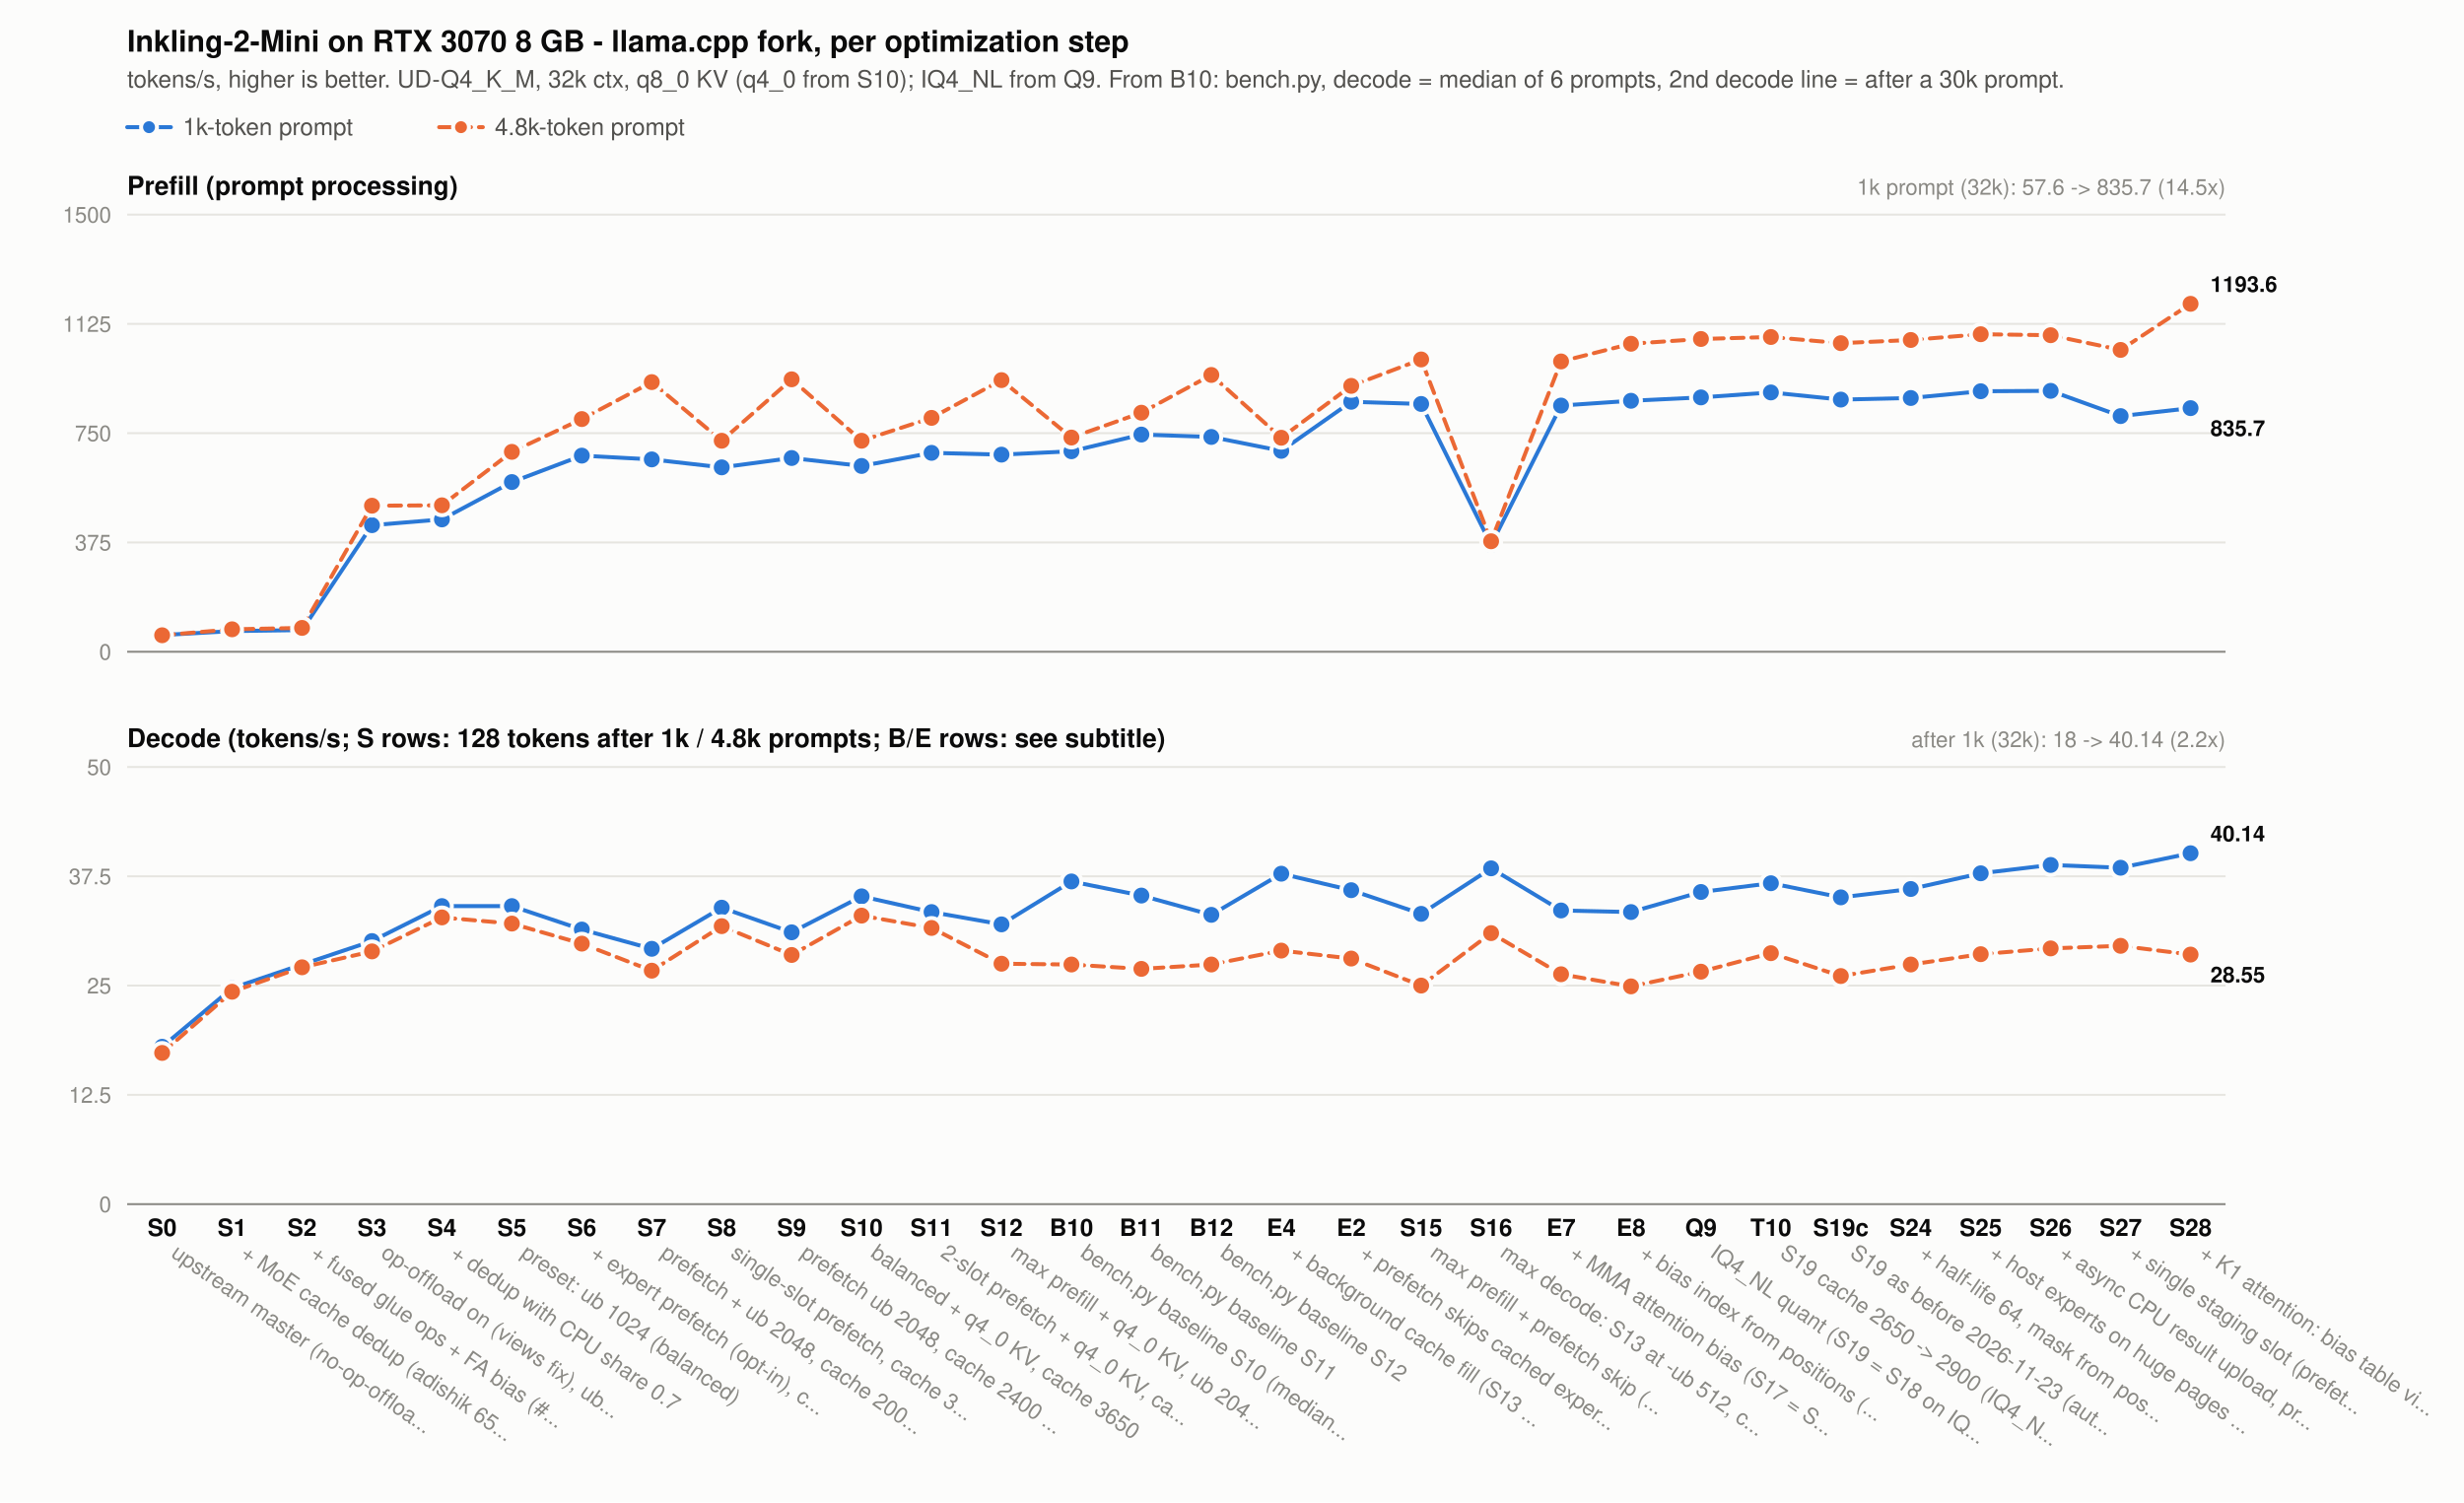
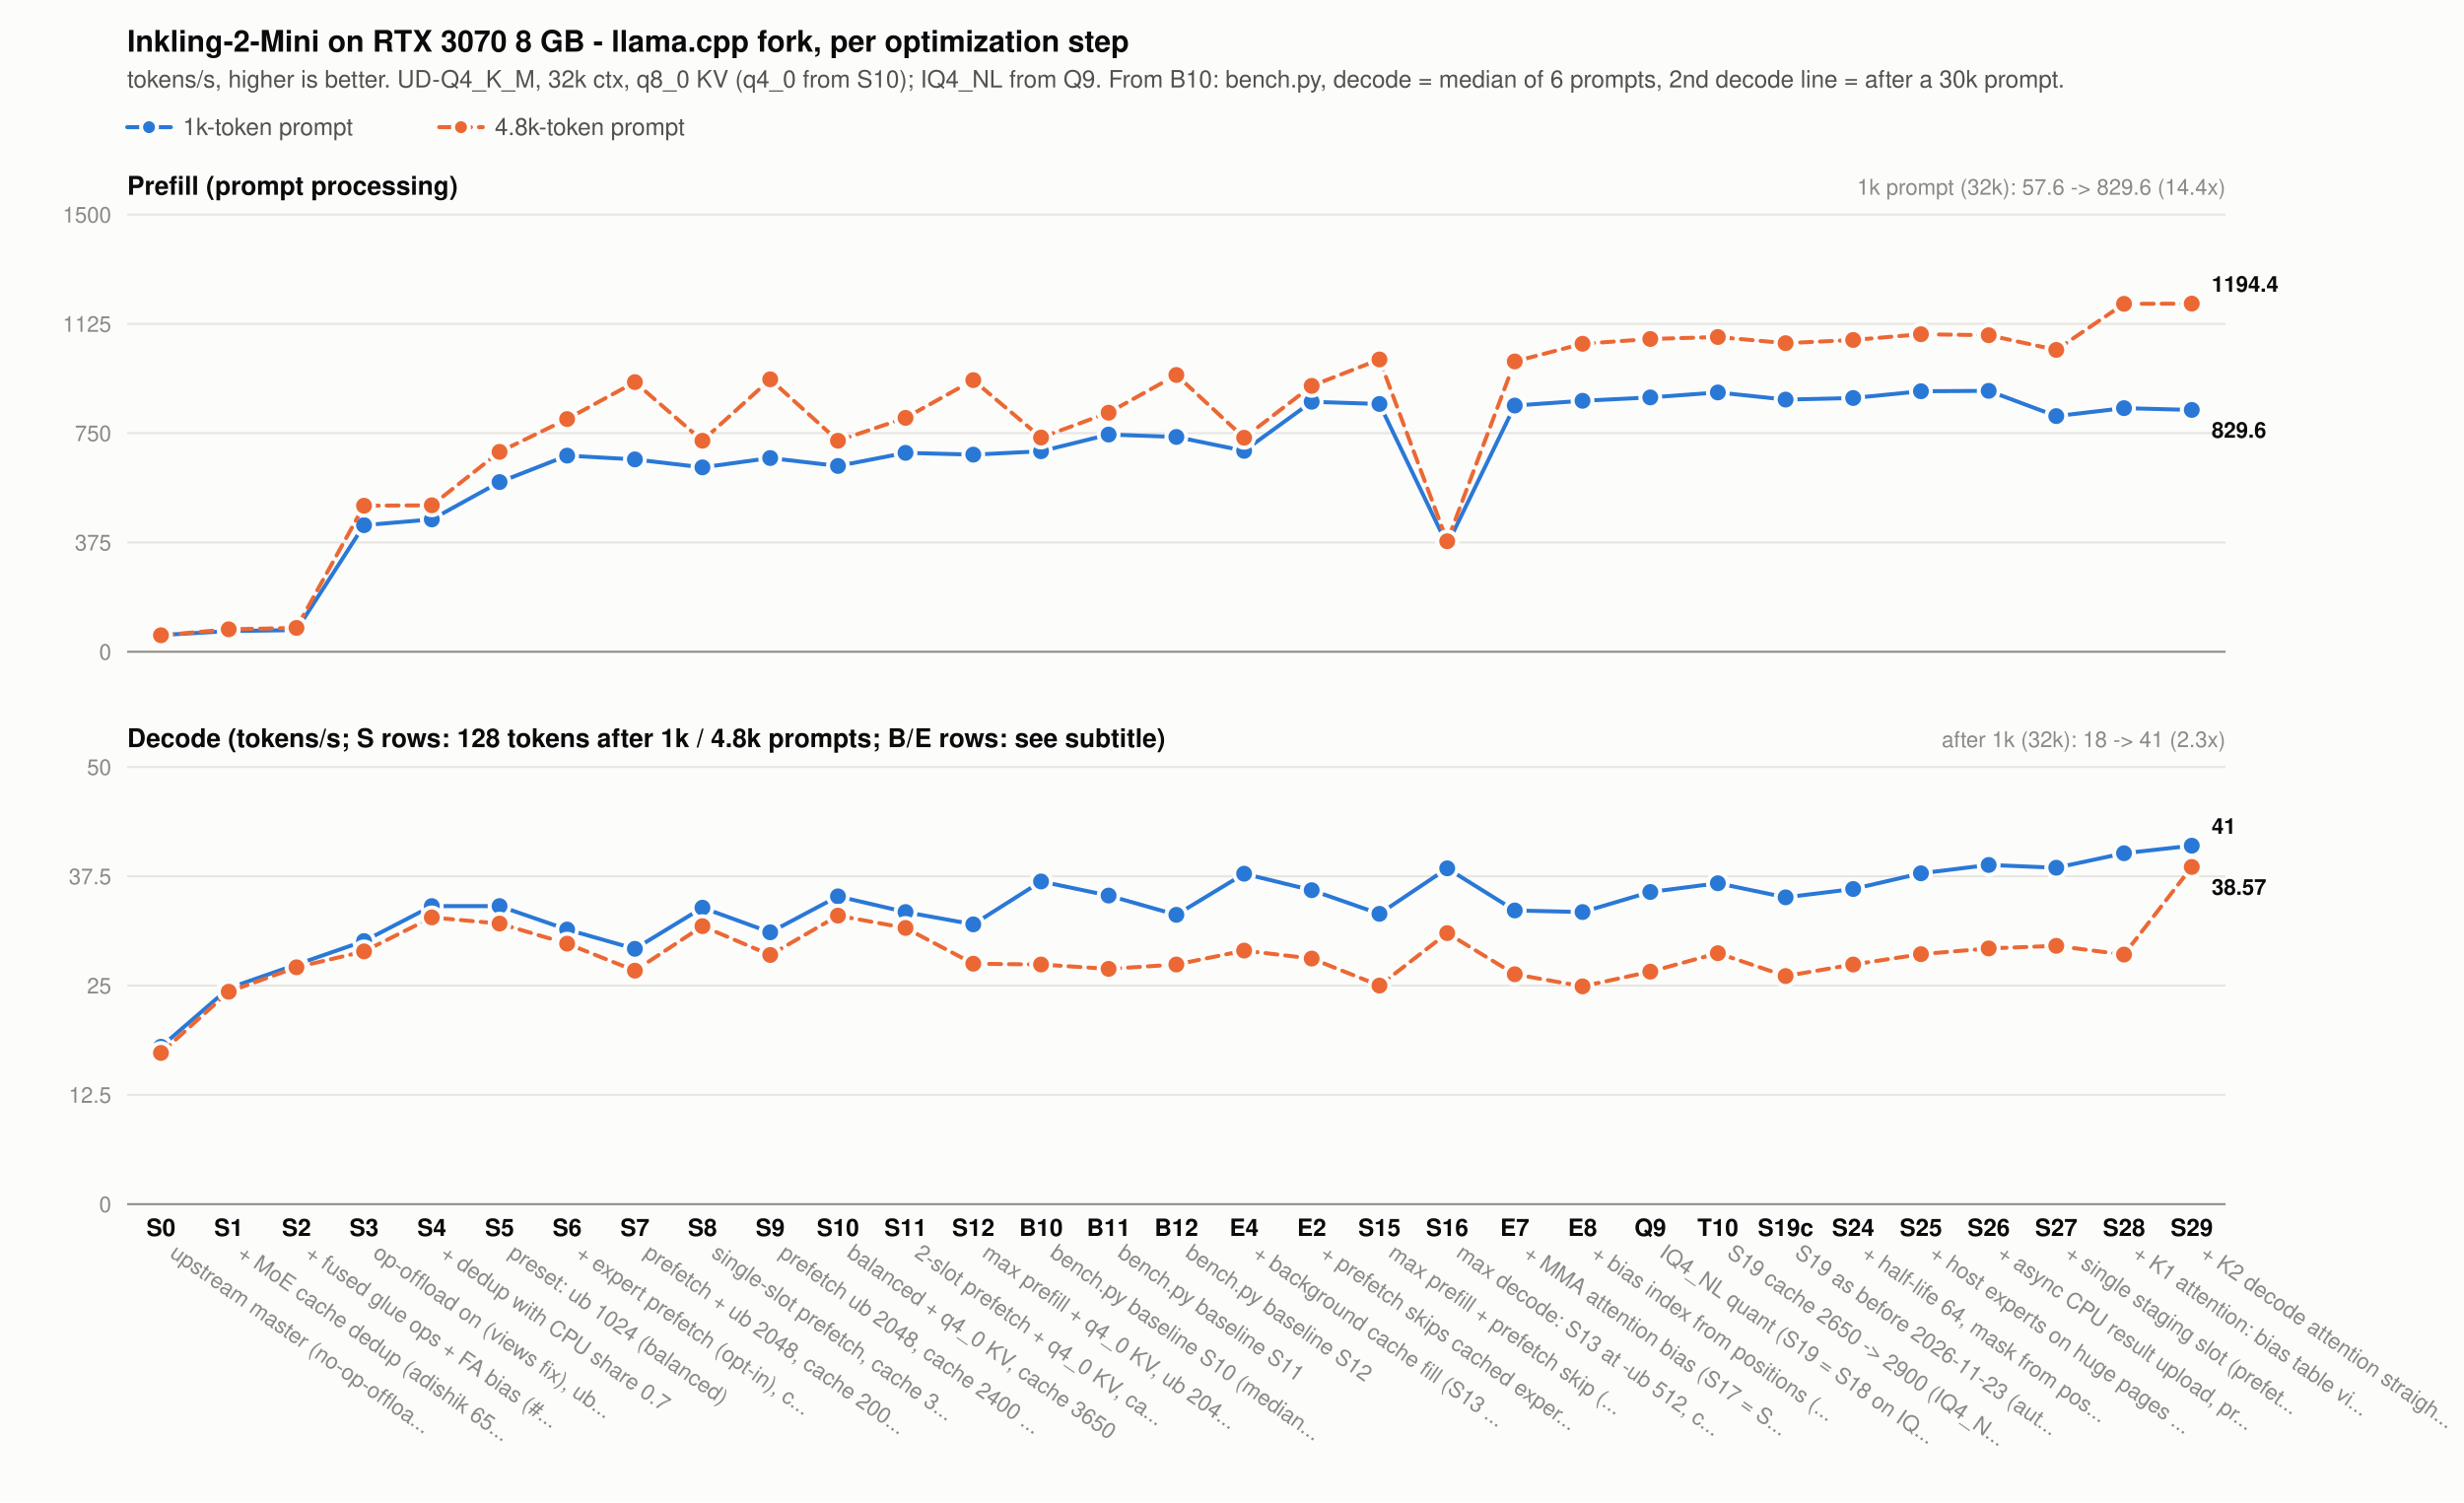
<svg xmlns="http://www.w3.org/2000/svg" viewBox="0 0 1240 756" width="1240" height="756" role="img" aria-label="Inkling-2-Mini prefill and decode speed per optimization step">
  <style>
.bg { fill: #fcfcfb; }
text { font-family: -apple-system, 'Segoe UI', Helvetica, Arial, sans-serif; fill: #52514e; font-size: 12px; }
.title { fill: #0b0b0b; font-size: 15px; font-weight: 600; }
.ptitle { fill: #0b0b0b; font-size: 13px; font-weight: 600; }
.tick { fill: #8a8984; font-size: 11px; }
.grid { stroke: #e6e5e0; stroke-width: 1; }
.base { stroke: #8a8984; stroke-width: 1; }
.l1 { stroke: #2a78d6; fill: none; stroke-width: 2; stroke-linejoin: round; stroke-linecap: round; }
.l2 { stroke: #eb6834; fill: none; stroke-width: 2; stroke-linejoin: round; stroke-linecap: round; stroke-dasharray: 6 4; }
.m1 { fill: #2a78d6; stroke: #fcfcfb; stroke-width: 2; }
.m2 { fill: #eb6834; stroke: #fcfcfb; stroke-width: 2; }
.val { fill: #0b0b0b; font-size: 11px; font-weight: 600; }
@media (prefers-color-scheme: dark) {
  .bg { fill: #1a1a19; }
  text { fill: #c3c2b7; }
  .title, .ptitle, .val { fill: #f0efec; }
  .tick { fill: #8f8e88; }
  .grid { stroke: #33332f; }
  .base { stroke: #8f8e88; }
  .l1 { stroke: #3987e5; } .l2 { stroke: #d95926; }
  .m1 { fill: #3987e5; stroke: #1a1a19; } .m2 { fill: #d95926; stroke: #1a1a19; }
}
</style>
  <rect class="bg" width="1240" height="756" />
  <text class="title" x="64" y="26">Inkling-2-Mini on RTX 3070 8 GB - llama.cpp fork, per optimization step</text>
  <text x="64" y="44">tokens/s, higher is better. UD-Q4_K_M, 32k ctx, q8_0 KV (q4_0 from S10); IQ4_NL from Q9. From B10: bench.py, decode = median of 6 prompts, 2nd decode line = after a 30k prompt.</text>
  <text class="ptitle" x="64" y="98">Prefill (prompt processing)</text>
  <line class="base" x1="64" x2="1120" y1="328.0" y2="328.0" />
  <text class="tick" x="56" y="332.0" text-anchor="end">0</text>
  <line class="grid" x1="64" x2="1120" y1="273.0" y2="273.0" />
  <text class="tick" x="56" y="277.0" text-anchor="end">375</text>
  <line class="grid" x1="64" x2="1120" y1="218.0" y2="218.0" />
  <text class="tick" x="56" y="222.0" text-anchor="end">750</text>
  <line class="grid" x1="64" x2="1120" y1="163.0" y2="163.0" />
  <text class="tick" x="56" y="167.0" text-anchor="end">1125</text>
  <line class="grid" x1="64" x2="1120" y1="108.0" y2="108.0" />
  <text class="tick" x="56" y="112.0" text-anchor="end">1500</text>
-   <polyline class="l1" points="81.6,319.6 116.8,317.6 152.0,317.1 187.2,264.3 222.4,261.4 257.6,242.6 292.8,229.3 328.0,231.2 363.2,235.2 398.4,230.5 433.6,234.5 468.8,227.9 504.0,228.8 539.2,227.1 574.4,218.7 609.6,219.9 644.8,226.9 680.0,202.2 715.2,203.3 750.4,274.2 785.6,204.1 820.8,201.7 856.0,200.0 891.2,197.5 926.4,201.1 961.6,200.3 996.8,196.9 1032.0,196.7 1067.2,209.4 1102.4,205.4" />
-   <circle class="m1" cx="81.6" cy="319.6" r="5" />
-   <circle class="m1" cx="116.8" cy="317.6" r="5" />
-   <circle class="m1" cx="152.0" cy="317.1" r="5" />
-   <circle class="m1" cx="187.2" cy="264.3" r="5" />
-   <circle class="m1" cx="222.4" cy="261.4" r="5" />
-   <circle class="m1" cx="257.6" cy="242.6" r="5" />
-   <circle class="m1" cx="292.8" cy="229.3" r="5" />
-   <circle class="m1" cx="328.0" cy="231.2" r="5" />
-   <circle class="m1" cx="363.2" cy="235.2" r="5" />
-   <circle class="m1" cx="398.4" cy="230.5" r="5" />
-   <circle class="m1" cx="433.6" cy="234.5" r="5" />
-   <circle class="m1" cx="468.8" cy="227.9" r="5" />
-   <circle class="m1" cx="504.0" cy="228.8" r="5" />
-   <circle class="m1" cx="539.2" cy="227.1" r="5" />
-   <circle class="m1" cx="574.4" cy="218.7" r="5" />
-   <circle class="m1" cx="609.6" cy="219.9" r="5" />
-   <circle class="m1" cx="644.8" cy="226.9" r="5" />
-   <circle class="m1" cx="680.0" cy="202.2" r="5" />
-   <circle class="m1" cx="715.2" cy="203.3" r="5" />
-   <circle class="m1" cx="750.4" cy="274.2" r="5" />
-   <circle class="m1" cx="785.6" cy="204.1" r="5" />
-   <circle class="m1" cx="820.8" cy="201.7" r="5" />
-   <circle class="m1" cx="856.0" cy="200.0" r="5" />
-   <circle class="m1" cx="891.2" cy="197.5" r="5" />
-   <circle class="m1" cx="926.4" cy="201.1" r="5" />
-   <circle class="m1" cx="961.6" cy="200.3" r="5" />
-   <circle class="m1" cx="996.8" cy="196.9" r="5" />
-   <circle class="m1" cx="1032.0" cy="196.7" r="5" />
-   <circle class="m1" cx="1067.2" cy="209.4" r="5" />
-   <circle class="m1" cx="1102.4" cy="205.4" r="5" />
-   <text class="val" x="1112.4" y="219.4">835.7</text>
-   <polyline class="l2" points="81.6,319.7 116.8,316.7 152.0,316.0 187.2,254.5 222.4,254.3 257.6,227.4 292.8,210.9 328.0,192.3 363.2,221.8 398.4,190.9 433.6,221.8 468.8,210.3 504.0,191.3 539.2,220.2 574.4,207.7 609.6,188.7 644.8,220.3 680.0,194.2 715.2,180.9 750.4,272.4 785.6,181.9 820.8,173.0 856.0,170.6 891.2,169.6 926.4,172.7 961.6,171.1 996.8,168.2 1032.0,168.7 1067.2,176.1 1102.4,152.9" />
-   <circle class="m2" cx="81.6" cy="319.7" r="5" />
-   <circle class="m2" cx="116.8" cy="316.7" r="5" />
-   <circle class="m2" cx="152.0" cy="316.0" r="5" />
-   <circle class="m2" cx="187.2" cy="254.5" r="5" />
-   <circle class="m2" cx="222.4" cy="254.3" r="5" />
-   <circle class="m2" cx="257.6" cy="227.4" r="5" />
-   <circle class="m2" cx="292.8" cy="210.9" r="5" />
-   <circle class="m2" cx="328.0" cy="192.3" r="5" />
-   <circle class="m2" cx="363.2" cy="221.8" r="5" />
-   <circle class="m2" cx="398.4" cy="190.9" r="5" />
-   <circle class="m2" cx="433.6" cy="221.8" r="5" />
-   <circle class="m2" cx="468.8" cy="210.3" r="5" />
-   <circle class="m2" cx="504.0" cy="191.3" r="5" />
-   <circle class="m2" cx="539.2" cy="220.2" r="5" />
-   <circle class="m2" cx="574.4" cy="207.7" r="5" />
-   <circle class="m2" cx="609.6" cy="188.7" r="5" />
-   <circle class="m2" cx="644.8" cy="220.3" r="5" />
-   <circle class="m2" cx="680.0" cy="194.2" r="5" />
-   <circle class="m2" cx="715.2" cy="180.9" r="5" />
-   <circle class="m2" cx="750.4" cy="272.4" r="5" />
-   <circle class="m2" cx="785.6" cy="181.9" r="5" />
-   <circle class="m2" cx="820.8" cy="173.0" r="5" />
-   <circle class="m2" cx="856.0" cy="170.6" r="5" />
-   <circle class="m2" cx="891.2" cy="169.6" r="5" />
-   <circle class="m2" cx="926.4" cy="172.7" r="5" />
-   <circle class="m2" cx="961.6" cy="171.1" r="5" />
-   <circle class="m2" cx="996.8" cy="168.2" r="5" />
-   <circle class="m2" cx="1032.0" cy="168.7" r="5" />
-   <circle class="m2" cx="1067.2" cy="176.1" r="5" />
-   <circle class="m2" cx="1102.4" cy="152.9" r="5" />
-   <text class="val" x="1112.4" y="146.9">1193.6</text>
-   <text class="tick" x="1120" y="98" text-anchor="end">1k prompt (32k): 57.6 -&gt; 835.7 (14.5x)</text>
+   <polyline class="l1" points="81.0,319.6 115.1,317.6 149.2,317.1 183.2,264.3 217.3,261.4 251.4,242.6 285.4,229.3 319.5,231.2 353.5,235.2 387.6,230.5 421.7,234.5 455.7,227.9 489.8,228.8 523.9,227.1 557.9,218.7 592.0,219.9 626.1,226.9 660.1,202.2 694.2,203.3 728.3,274.2 762.3,204.1 796.4,201.7 830.5,200.0 864.5,197.5 898.6,201.1 932.6,200.3 966.7,196.9 1000.8,196.7 1034.8,209.4 1068.9,205.4 1103.0,206.3" />
+   <circle class="m1" cx="81.0" cy="319.6" r="5" />
+   <circle class="m1" cx="115.1" cy="317.6" r="5" />
+   <circle class="m1" cx="149.2" cy="317.1" r="5" />
+   <circle class="m1" cx="183.2" cy="264.3" r="5" />
+   <circle class="m1" cx="217.3" cy="261.4" r="5" />
+   <circle class="m1" cx="251.4" cy="242.6" r="5" />
+   <circle class="m1" cx="285.4" cy="229.3" r="5" />
+   <circle class="m1" cx="319.5" cy="231.2" r="5" />
+   <circle class="m1" cx="353.5" cy="235.2" r="5" />
+   <circle class="m1" cx="387.6" cy="230.5" r="5" />
+   <circle class="m1" cx="421.7" cy="234.5" r="5" />
+   <circle class="m1" cx="455.7" cy="227.9" r="5" />
+   <circle class="m1" cx="489.8" cy="228.8" r="5" />
+   <circle class="m1" cx="523.9" cy="227.1" r="5" />
+   <circle class="m1" cx="557.9" cy="218.7" r="5" />
+   <circle class="m1" cx="592.0" cy="219.9" r="5" />
+   <circle class="m1" cx="626.1" cy="226.9" r="5" />
+   <circle class="m1" cx="660.1" cy="202.2" r="5" />
+   <circle class="m1" cx="694.2" cy="203.3" r="5" />
+   <circle class="m1" cx="728.3" cy="274.2" r="5" />
+   <circle class="m1" cx="762.3" cy="204.1" r="5" />
+   <circle class="m1" cx="796.4" cy="201.7" r="5" />
+   <circle class="m1" cx="830.5" cy="200.0" r="5" />
+   <circle class="m1" cx="864.5" cy="197.5" r="5" />
+   <circle class="m1" cx="898.6" cy="201.1" r="5" />
+   <circle class="m1" cx="932.6" cy="200.3" r="5" />
+   <circle class="m1" cx="966.7" cy="196.9" r="5" />
+   <circle class="m1" cx="1000.8" cy="196.7" r="5" />
+   <circle class="m1" cx="1034.8" cy="209.4" r="5" />
+   <circle class="m1" cx="1068.9" cy="205.4" r="5" />
+   <circle class="m1" cx="1103.0" cy="206.3" r="5" />
+   <text class="val" x="1113.0" y="220.3">829.6</text>
+   <polyline class="l2" points="81.0,319.7 115.1,316.7 149.2,316.0 183.2,254.5 217.3,254.3 251.4,227.4 285.4,210.9 319.5,192.3 353.5,221.8 387.6,190.9 421.7,221.8 455.7,210.3 489.8,191.3 523.9,220.2 557.9,207.7 592.0,188.7 626.1,220.3 660.1,194.2 694.2,180.9 728.3,272.4 762.3,181.9 796.4,173.0 830.5,170.6 864.5,169.6 898.6,172.7 932.6,171.1 966.7,168.2 1000.8,168.7 1034.8,176.1 1068.9,152.9 1103.0,152.8" />
+   <circle class="m2" cx="81.0" cy="319.7" r="5" />
+   <circle class="m2" cx="115.1" cy="316.7" r="5" />
+   <circle class="m2" cx="149.2" cy="316.0" r="5" />
+   <circle class="m2" cx="183.2" cy="254.5" r="5" />
+   <circle class="m2" cx="217.3" cy="254.3" r="5" />
+   <circle class="m2" cx="251.4" cy="227.4" r="5" />
+   <circle class="m2" cx="285.4" cy="210.9" r="5" />
+   <circle class="m2" cx="319.5" cy="192.3" r="5" />
+   <circle class="m2" cx="353.5" cy="221.8" r="5" />
+   <circle class="m2" cx="387.6" cy="190.9" r="5" />
+   <circle class="m2" cx="421.7" cy="221.8" r="5" />
+   <circle class="m2" cx="455.7" cy="210.3" r="5" />
+   <circle class="m2" cx="489.8" cy="191.3" r="5" />
+   <circle class="m2" cx="523.9" cy="220.2" r="5" />
+   <circle class="m2" cx="557.9" cy="207.7" r="5" />
+   <circle class="m2" cx="592.0" cy="188.7" r="5" />
+   <circle class="m2" cx="626.1" cy="220.3" r="5" />
+   <circle class="m2" cx="660.1" cy="194.2" r="5" />
+   <circle class="m2" cx="694.2" cy="180.9" r="5" />
+   <circle class="m2" cx="728.3" cy="272.4" r="5" />
+   <circle class="m2" cx="762.3" cy="181.9" r="5" />
+   <circle class="m2" cx="796.4" cy="173.0" r="5" />
+   <circle class="m2" cx="830.5" cy="170.6" r="5" />
+   <circle class="m2" cx="864.5" cy="169.6" r="5" />
+   <circle class="m2" cx="898.6" cy="172.7" r="5" />
+   <circle class="m2" cx="932.6" cy="171.1" r="5" />
+   <circle class="m2" cx="966.7" cy="168.2" r="5" />
+   <circle class="m2" cx="1000.8" cy="168.7" r="5" />
+   <circle class="m2" cx="1034.8" cy="176.1" r="5" />
+   <circle class="m2" cx="1068.9" cy="152.9" r="5" />
+   <circle class="m2" cx="1103.0" cy="152.8" r="5" />
+   <text class="val" x="1113.0" y="146.8">1194.4</text>
+   <text class="tick" x="1120" y="98" text-anchor="end">1k prompt (32k): 57.6 -&gt; 829.6 (14.4x)</text>
  <text class="ptitle" x="64" y="376">Decode (tokens/s; S rows: 128 tokens after 1k / 4.8k prompts; B/E rows: see subtitle)</text>
  <line class="base" x1="64" x2="1120" y1="606.0" y2="606.0" />
  <text class="tick" x="56" y="610.0" text-anchor="end">0</text>
  <line class="grid" x1="64" x2="1120" y1="551.0" y2="551.0" />
  <text class="tick" x="56" y="555.0" text-anchor="end">12.5</text>
  <line class="grid" x1="64" x2="1120" y1="496.0" y2="496.0" />
  <text class="tick" x="56" y="500.0" text-anchor="end">25</text>
  <line class="grid" x1="64" x2="1120" y1="441.0" y2="441.0" />
  <text class="tick" x="56" y="445.0" text-anchor="end">37.5</text>
  <line class="grid" x1="64" x2="1120" y1="386.0" y2="386.0" />
  <text class="tick" x="56" y="390.0" text-anchor="end">50</text>
-   <polyline class="l1" points="81.6,526.8 116.8,497.3 152.0,485.4 187.2,473.6 222.4,456.0 257.6,456.0 292.8,467.8 328.0,477.5 363.2,456.8 398.4,469.2 433.6,451.1 468.8,459.0 504.0,465.2 539.2,443.6 574.4,450.7 609.6,460.4 644.8,439.7 680.0,448.0 715.2,459.9 750.4,437.0 785.6,458.2 820.8,459.0 856.0,448.9 891.2,444.5 926.4,451.6 961.6,447.4 996.8,439.5 1032.0,435.3 1067.2,436.7 1102.4,429.4" />
-   <circle class="m1" cx="81.6" cy="526.8" r="5" />
-   <circle class="m1" cx="116.8" cy="497.3" r="5" />
-   <circle class="m1" cx="152.0" cy="485.4" r="5" />
-   <circle class="m1" cx="187.2" cy="473.6" r="5" />
-   <circle class="m1" cx="222.4" cy="456.0" r="5" />
-   <circle class="m1" cx="257.6" cy="456.0" r="5" />
-   <circle class="m1" cx="292.8" cy="467.8" r="5" />
-   <circle class="m1" cx="328.0" cy="477.5" r="5" />
-   <circle class="m1" cx="363.2" cy="456.8" r="5" />
-   <circle class="m1" cx="398.4" cy="469.2" r="5" />
-   <circle class="m1" cx="433.6" cy="451.1" r="5" />
-   <circle class="m1" cx="468.8" cy="459.0" r="5" />
-   <circle class="m1" cx="504.0" cy="465.2" r="5" />
-   <circle class="m1" cx="539.2" cy="443.6" r="5" />
-   <circle class="m1" cx="574.4" cy="450.7" r="5" />
-   <circle class="m1" cx="609.6" cy="460.4" r="5" />
-   <circle class="m1" cx="644.8" cy="439.7" r="5" />
-   <circle class="m1" cx="680.0" cy="448.0" r="5" />
-   <circle class="m1" cx="715.2" cy="459.9" r="5" />
-   <circle class="m1" cx="750.4" cy="437.0" r="5" />
-   <circle class="m1" cx="785.6" cy="458.2" r="5" />
-   <circle class="m1" cx="820.8" cy="459.0" r="5" />
-   <circle class="m1" cx="856.0" cy="448.9" r="5" />
-   <circle class="m1" cx="891.2" cy="444.5" r="5" />
-   <circle class="m1" cx="926.4" cy="451.6" r="5" />
-   <circle class="m1" cx="961.6" cy="447.4" r="5" />
-   <circle class="m1" cx="996.8" cy="439.5" r="5" />
-   <circle class="m1" cx="1032.0" cy="435.3" r="5" />
-   <circle class="m1" cx="1067.2" cy="436.7" r="5" />
-   <circle class="m1" cx="1102.4" cy="429.4" r="5" />
-   <text class="val" x="1112.4" y="423.4">40.14</text>
-   <polyline class="l2" points="81.6,529.9 116.8,499.1 152.0,486.8 187.2,478.8 222.4,461.7 257.6,464.8 292.8,474.9 328.0,488.5 363.2,466.1 398.4,480.6 433.6,460.8 468.8,467.0 504.0,485.0 539.2,485.4 574.4,487.6 609.6,485.4 644.8,478.4 680.0,482.4 715.2,496.0 750.4,469.6 785.6,490.3 820.8,496.4 856.0,489.0 891.2,479.7 926.4,491.2 961.6,485.4 996.8,480.2 1032.0,477.3 1067.2,476.0 1102.4,480.4" />
-   <circle class="m2" cx="81.6" cy="529.9" r="5" />
-   <circle class="m2" cx="116.8" cy="499.1" r="5" />
-   <circle class="m2" cx="152.0" cy="486.8" r="5" />
-   <circle class="m2" cx="187.2" cy="478.8" r="5" />
-   <circle class="m2" cx="222.4" cy="461.7" r="5" />
-   <circle class="m2" cx="257.6" cy="464.8" r="5" />
-   <circle class="m2" cx="292.8" cy="474.9" r="5" />
-   <circle class="m2" cx="328.0" cy="488.5" r="5" />
-   <circle class="m2" cx="363.2" cy="466.1" r="5" />
-   <circle class="m2" cx="398.4" cy="480.6" r="5" />
-   <circle class="m2" cx="433.6" cy="460.8" r="5" />
-   <circle class="m2" cx="468.8" cy="467.0" r="5" />
-   <circle class="m2" cx="504.0" cy="485.0" r="5" />
-   <circle class="m2" cx="539.2" cy="485.4" r="5" />
-   <circle class="m2" cx="574.4" cy="487.6" r="5" />
-   <circle class="m2" cx="609.6" cy="485.4" r="5" />
-   <circle class="m2" cx="644.8" cy="478.4" r="5" />
-   <circle class="m2" cx="680.0" cy="482.4" r="5" />
-   <circle class="m2" cx="715.2" cy="496.0" r="5" />
-   <circle class="m2" cx="750.4" cy="469.6" r="5" />
-   <circle class="m2" cx="785.6" cy="490.3" r="5" />
-   <circle class="m2" cx="820.8" cy="496.4" r="5" />
-   <circle class="m2" cx="856.0" cy="489.0" r="5" />
-   <circle class="m2" cx="891.2" cy="479.7" r="5" />
-   <circle class="m2" cx="926.4" cy="491.2" r="5" />
-   <circle class="m2" cx="961.6" cy="485.4" r="5" />
-   <circle class="m2" cx="996.8" cy="480.2" r="5" />
-   <circle class="m2" cx="1032.0" cy="477.3" r="5" />
-   <circle class="m2" cx="1067.2" cy="476.0" r="5" />
-   <circle class="m2" cx="1102.4" cy="480.4" r="5" />
-   <text class="val" x="1112.4" y="494.4">28.55</text>
-   <text class="tick" x="1120" y="376" text-anchor="end">after 1k (32k): 18 -&gt; 40.14 (2.2x)</text>
-   <text class="ptitle" x="81.6" y="622" text-anchor="middle" style="font-size:12px">S0</text>
-   <text class="tick" transform="translate(85.6,632) rotate(35)" text-anchor="start">upstream master (no-op-offloa...</text>
-   <text class="ptitle" x="116.8" y="622" text-anchor="middle" style="font-size:12px">S1</text>
-   <text class="tick" transform="translate(120.8,632) rotate(35)" text-anchor="start">+ MoE cache dedup (adishik 65...</text>
-   <text class="ptitle" x="152.0" y="622" text-anchor="middle" style="font-size:12px">S2</text>
-   <text class="tick" transform="translate(156.0,632) rotate(35)" text-anchor="start">+ fused glue ops + FA bias (#...</text>
-   <text class="ptitle" x="187.2" y="622" text-anchor="middle" style="font-size:12px">S3</text>
-   <text class="tick" transform="translate(191.2,632) rotate(35)" text-anchor="start">op-offload on (views fix), ub...</text>
-   <text class="ptitle" x="222.4" y="622" text-anchor="middle" style="font-size:12px">S4</text>
-   <text class="tick" transform="translate(226.4,632) rotate(35)" text-anchor="start">+ dedup with CPU share 0.7</text>
-   <text class="ptitle" x="257.6" y="622" text-anchor="middle" style="font-size:12px">S5</text>
-   <text class="tick" transform="translate(261.6,632) rotate(35)" text-anchor="start">preset: ub 1024 (balanced)</text>
-   <text class="ptitle" x="292.8" y="622" text-anchor="middle" style="font-size:12px">S6</text>
-   <text class="tick" transform="translate(296.8,632) rotate(35)" text-anchor="start">+ expert prefetch (opt-in), c...</text>
-   <text class="ptitle" x="328.0" y="622" text-anchor="middle" style="font-size:12px">S7</text>
-   <text class="tick" transform="translate(332.0,632) rotate(35)" text-anchor="start">prefetch + ub 2048, cache 200...</text>
-   <text class="ptitle" x="363.2" y="622" text-anchor="middle" style="font-size:12px">S8</text>
-   <text class="tick" transform="translate(367.2,632) rotate(35)" text-anchor="start">single-slot prefetch, cache 3...</text>
-   <text class="ptitle" x="398.4" y="622" text-anchor="middle" style="font-size:12px">S9</text>
-   <text class="tick" transform="translate(402.4,632) rotate(35)" text-anchor="start">prefetch ub 2048, cache 2400 ...</text>
-   <text class="ptitle" x="433.6" y="622" text-anchor="middle" style="font-size:12px">S10</text>
-   <text class="tick" transform="translate(437.6,632) rotate(35)" text-anchor="start">balanced + q4_0 KV, cache 3650</text>
-   <text class="ptitle" x="468.8" y="622" text-anchor="middle" style="font-size:12px">S11</text>
-   <text class="tick" transform="translate(472.8,632) rotate(35)" text-anchor="start">2-slot prefetch + q4_0 KV, ca...</text>
-   <text class="ptitle" x="504.0" y="622" text-anchor="middle" style="font-size:12px">S12</text>
-   <text class="tick" transform="translate(508.0,632) rotate(35)" text-anchor="start">max prefill + q4_0 KV, ub 204...</text>
-   <text class="ptitle" x="539.2" y="622" text-anchor="middle" style="font-size:12px">B10</text>
-   <text class="tick" transform="translate(543.2,632) rotate(35)" text-anchor="start">bench.py baseline S10 (median...</text>
-   <text class="ptitle" x="574.4" y="622" text-anchor="middle" style="font-size:12px">B11</text>
-   <text class="tick" transform="translate(578.4,632) rotate(35)" text-anchor="start">bench.py baseline S11</text>
-   <text class="ptitle" x="609.6" y="622" text-anchor="middle" style="font-size:12px">B12</text>
-   <text class="tick" transform="translate(613.6,632) rotate(35)" text-anchor="start">bench.py baseline S12</text>
-   <text class="ptitle" x="644.8" y="622" text-anchor="middle" style="font-size:12px">E4</text>
-   <text class="tick" transform="translate(648.8,632) rotate(35)" text-anchor="start">+ background cache fill (S13 ...</text>
-   <text class="ptitle" x="680.0" y="622" text-anchor="middle" style="font-size:12px">E2</text>
-   <text class="tick" transform="translate(684.0,632) rotate(35)" text-anchor="start">+ prefetch skips cached exper...</text>
-   <text class="ptitle" x="715.2" y="622" text-anchor="middle" style="font-size:12px">S15</text>
-   <text class="tick" transform="translate(719.2,632) rotate(35)" text-anchor="start">max prefill + prefetch skip (...</text>
-   <text class="ptitle" x="750.4" y="622" text-anchor="middle" style="font-size:12px">S16</text>
-   <text class="tick" transform="translate(754.4,632) rotate(35)" text-anchor="start">max decode: S13 at -ub 512, c...</text>
-   <text class="ptitle" x="785.6" y="622" text-anchor="middle" style="font-size:12px">E7</text>
-   <text class="tick" transform="translate(789.6,632) rotate(35)" text-anchor="start">+ MMA attention bias (S17 = S...</text>
-   <text class="ptitle" x="820.8" y="622" text-anchor="middle" style="font-size:12px">E8</text>
-   <text class="tick" transform="translate(824.8,632) rotate(35)" text-anchor="start">+ bias index from positions (...</text>
-   <text class="ptitle" x="856.0" y="622" text-anchor="middle" style="font-size:12px">Q9</text>
-   <text class="tick" transform="translate(860.0,632) rotate(35)" text-anchor="start">IQ4_NL quant (S19 = S18 on IQ...</text>
-   <text class="ptitle" x="891.2" y="622" text-anchor="middle" style="font-size:12px">T10</text>
-   <text class="tick" transform="translate(895.2,632) rotate(35)" text-anchor="start">S19 cache 2650 -&gt; 2900 (IQ4_N...</text>
-   <text class="ptitle" x="926.4" y="622" text-anchor="middle" style="font-size:12px">S19c</text>
-   <text class="tick" transform="translate(930.4,632) rotate(35)" text-anchor="start">S19 as before 2026-11-23 (aut...</text>
-   <text class="ptitle" x="961.6" y="622" text-anchor="middle" style="font-size:12px">S24</text>
-   <text class="tick" transform="translate(965.6,632) rotate(35)" text-anchor="start">+ half-life 64, mask from pos...</text>
-   <text class="ptitle" x="996.8" y="622" text-anchor="middle" style="font-size:12px">S25</text>
-   <text class="tick" transform="translate(1000.8,632) rotate(35)" text-anchor="start">+ host experts on huge pages ...</text>
-   <text class="ptitle" x="1032.0" y="622" text-anchor="middle" style="font-size:12px">S26</text>
-   <text class="tick" transform="translate(1036.0,632) rotate(35)" text-anchor="start">+ async CPU result upload, pr...</text>
-   <text class="ptitle" x="1067.2" y="622" text-anchor="middle" style="font-size:12px">S27</text>
-   <text class="tick" transform="translate(1071.2,632) rotate(35)" text-anchor="start">+ single staging slot (prefet...</text>
-   <text class="ptitle" x="1102.4" y="622" text-anchor="middle" style="font-size:12px">S28</text>
-   <text class="tick" transform="translate(1106.4,632) rotate(35)" text-anchor="start">+ K1 attention: bias table vi...</text>
+   <polyline class="l1" points="81.0,526.8 115.1,497.3 149.2,485.4 183.2,473.6 217.3,456.0 251.4,456.0 285.4,467.8 319.5,477.5 353.5,456.8 387.6,469.2 421.7,451.1 455.7,459.0 489.8,465.2 523.9,443.6 557.9,450.7 592.0,460.4 626.1,439.7 660.1,448.0 694.2,459.9 728.3,437.0 762.3,458.2 796.4,459.0 830.5,448.9 864.5,444.5 898.6,451.6 932.6,447.4 966.7,439.5 1000.8,435.3 1034.8,436.7 1068.9,429.4 1103.0,425.6" />
+   <circle class="m1" cx="81.0" cy="526.8" r="5" />
+   <circle class="m1" cx="115.1" cy="497.3" r="5" />
+   <circle class="m1" cx="149.2" cy="485.4" r="5" />
+   <circle class="m1" cx="183.2" cy="473.6" r="5" />
+   <circle class="m1" cx="217.3" cy="456.0" r="5" />
+   <circle class="m1" cx="251.4" cy="456.0" r="5" />
+   <circle class="m1" cx="285.4" cy="467.8" r="5" />
+   <circle class="m1" cx="319.5" cy="477.5" r="5" />
+   <circle class="m1" cx="353.5" cy="456.8" r="5" />
+   <circle class="m1" cx="387.6" cy="469.2" r="5" />
+   <circle class="m1" cx="421.7" cy="451.1" r="5" />
+   <circle class="m1" cx="455.7" cy="459.0" r="5" />
+   <circle class="m1" cx="489.8" cy="465.2" r="5" />
+   <circle class="m1" cx="523.9" cy="443.6" r="5" />
+   <circle class="m1" cx="557.9" cy="450.7" r="5" />
+   <circle class="m1" cx="592.0" cy="460.4" r="5" />
+   <circle class="m1" cx="626.1" cy="439.7" r="5" />
+   <circle class="m1" cx="660.1" cy="448.0" r="5" />
+   <circle class="m1" cx="694.2" cy="459.9" r="5" />
+   <circle class="m1" cx="728.3" cy="437.0" r="5" />
+   <circle class="m1" cx="762.3" cy="458.2" r="5" />
+   <circle class="m1" cx="796.4" cy="459.0" r="5" />
+   <circle class="m1" cx="830.5" cy="448.9" r="5" />
+   <circle class="m1" cx="864.5" cy="444.5" r="5" />
+   <circle class="m1" cx="898.6" cy="451.6" r="5" />
+   <circle class="m1" cx="932.6" cy="447.4" r="5" />
+   <circle class="m1" cx="966.7" cy="439.5" r="5" />
+   <circle class="m1" cx="1000.8" cy="435.3" r="5" />
+   <circle class="m1" cx="1034.8" cy="436.7" r="5" />
+   <circle class="m1" cx="1068.9" cy="429.4" r="5" />
+   <circle class="m1" cx="1103.0" cy="425.6" r="5" />
+   <text class="val" x="1113.0" y="419.6">41</text>
+   <polyline class="l2" points="81.0,529.9 115.1,499.1 149.2,486.8 183.2,478.8 217.3,461.7 251.4,464.8 285.4,474.9 319.5,488.5 353.5,466.1 387.6,480.6 421.7,460.8 455.7,467.0 489.8,485.0 523.9,485.4 557.9,487.6 592.0,485.4 626.1,478.4 660.1,482.4 694.2,496.0 728.3,469.6 762.3,490.3 796.4,496.4 830.5,489.0 864.5,479.7 898.6,491.2 932.6,485.4 966.7,480.2 1000.8,477.3 1034.8,476.0 1068.9,480.4 1103.0,436.3" />
+   <circle class="m2" cx="81.0" cy="529.9" r="5" />
+   <circle class="m2" cx="115.1" cy="499.1" r="5" />
+   <circle class="m2" cx="149.2" cy="486.8" r="5" />
+   <circle class="m2" cx="183.2" cy="478.8" r="5" />
+   <circle class="m2" cx="217.3" cy="461.7" r="5" />
+   <circle class="m2" cx="251.4" cy="464.8" r="5" />
+   <circle class="m2" cx="285.4" cy="474.9" r="5" />
+   <circle class="m2" cx="319.5" cy="488.5" r="5" />
+   <circle class="m2" cx="353.5" cy="466.1" r="5" />
+   <circle class="m2" cx="387.6" cy="480.6" r="5" />
+   <circle class="m2" cx="421.7" cy="460.8" r="5" />
+   <circle class="m2" cx="455.7" cy="467.0" r="5" />
+   <circle class="m2" cx="489.8" cy="485.0" r="5" />
+   <circle class="m2" cx="523.9" cy="485.4" r="5" />
+   <circle class="m2" cx="557.9" cy="487.6" r="5" />
+   <circle class="m2" cx="592.0" cy="485.4" r="5" />
+   <circle class="m2" cx="626.1" cy="478.4" r="5" />
+   <circle class="m2" cx="660.1" cy="482.4" r="5" />
+   <circle class="m2" cx="694.2" cy="496.0" r="5" />
+   <circle class="m2" cx="728.3" cy="469.6" r="5" />
+   <circle class="m2" cx="762.3" cy="490.3" r="5" />
+   <circle class="m2" cx="796.4" cy="496.4" r="5" />
+   <circle class="m2" cx="830.5" cy="489.0" r="5" />
+   <circle class="m2" cx="864.5" cy="479.7" r="5" />
+   <circle class="m2" cx="898.6" cy="491.2" r="5" />
+   <circle class="m2" cx="932.6" cy="485.4" r="5" />
+   <circle class="m2" cx="966.7" cy="480.2" r="5" />
+   <circle class="m2" cx="1000.8" cy="477.3" r="5" />
+   <circle class="m2" cx="1034.8" cy="476.0" r="5" />
+   <circle class="m2" cx="1068.9" cy="480.4" r="5" />
+   <circle class="m2" cx="1103.0" cy="436.3" r="5" />
+   <text class="val" x="1113.0" y="450.3">38.57</text>
+   <text class="tick" x="1120" y="376" text-anchor="end">after 1k (32k): 18 -&gt; 41 (2.3x)</text>
+   <text class="ptitle" x="81.0" y="622" text-anchor="middle" style="font-size:12px">S0</text>
+   <text class="tick" transform="translate(85.0,632) rotate(35)" text-anchor="start">upstream master (no-op-offloa...</text>
+   <text class="ptitle" x="115.1" y="622" text-anchor="middle" style="font-size:12px">S1</text>
+   <text class="tick" transform="translate(119.1,632) rotate(35)" text-anchor="start">+ MoE cache dedup (adishik 65...</text>
+   <text class="ptitle" x="149.2" y="622" text-anchor="middle" style="font-size:12px">S2</text>
+   <text class="tick" transform="translate(153.2,632) rotate(35)" text-anchor="start">+ fused glue ops + FA bias (#...</text>
+   <text class="ptitle" x="183.2" y="622" text-anchor="middle" style="font-size:12px">S3</text>
+   <text class="tick" transform="translate(187.2,632) rotate(35)" text-anchor="start">op-offload on (views fix), ub...</text>
+   <text class="ptitle" x="217.3" y="622" text-anchor="middle" style="font-size:12px">S4</text>
+   <text class="tick" transform="translate(221.3,632) rotate(35)" text-anchor="start">+ dedup with CPU share 0.7</text>
+   <text class="ptitle" x="251.4" y="622" text-anchor="middle" style="font-size:12px">S5</text>
+   <text class="tick" transform="translate(255.4,632) rotate(35)" text-anchor="start">preset: ub 1024 (balanced)</text>
+   <text class="ptitle" x="285.4" y="622" text-anchor="middle" style="font-size:12px">S6</text>
+   <text class="tick" transform="translate(289.4,632) rotate(35)" text-anchor="start">+ expert prefetch (opt-in), c...</text>
+   <text class="ptitle" x="319.5" y="622" text-anchor="middle" style="font-size:12px">S7</text>
+   <text class="tick" transform="translate(323.5,632) rotate(35)" text-anchor="start">prefetch + ub 2048, cache 200...</text>
+   <text class="ptitle" x="353.5" y="622" text-anchor="middle" style="font-size:12px">S8</text>
+   <text class="tick" transform="translate(357.5,632) rotate(35)" text-anchor="start">single-slot prefetch, cache 3...</text>
+   <text class="ptitle" x="387.6" y="622" text-anchor="middle" style="font-size:12px">S9</text>
+   <text class="tick" transform="translate(391.6,632) rotate(35)" text-anchor="start">prefetch ub 2048, cache 2400 ...</text>
+   <text class="ptitle" x="421.7" y="622" text-anchor="middle" style="font-size:12px">S10</text>
+   <text class="tick" transform="translate(425.7,632) rotate(35)" text-anchor="start">balanced + q4_0 KV, cache 3650</text>
+   <text class="ptitle" x="455.7" y="622" text-anchor="middle" style="font-size:12px">S11</text>
+   <text class="tick" transform="translate(459.7,632) rotate(35)" text-anchor="start">2-slot prefetch + q4_0 KV, ca...</text>
+   <text class="ptitle" x="489.8" y="622" text-anchor="middle" style="font-size:12px">S12</text>
+   <text class="tick" transform="translate(493.8,632) rotate(35)" text-anchor="start">max prefill + q4_0 KV, ub 204...</text>
+   <text class="ptitle" x="523.9" y="622" text-anchor="middle" style="font-size:12px">B10</text>
+   <text class="tick" transform="translate(527.9,632) rotate(35)" text-anchor="start">bench.py baseline S10 (median...</text>
+   <text class="ptitle" x="557.9" y="622" text-anchor="middle" style="font-size:12px">B11</text>
+   <text class="tick" transform="translate(561.9,632) rotate(35)" text-anchor="start">bench.py baseline S11</text>
+   <text class="ptitle" x="592.0" y="622" text-anchor="middle" style="font-size:12px">B12</text>
+   <text class="tick" transform="translate(596.0,632) rotate(35)" text-anchor="start">bench.py baseline S12</text>
+   <text class="ptitle" x="626.1" y="622" text-anchor="middle" style="font-size:12px">E4</text>
+   <text class="tick" transform="translate(630.1,632) rotate(35)" text-anchor="start">+ background cache fill (S13 ...</text>
+   <text class="ptitle" x="660.1" y="622" text-anchor="middle" style="font-size:12px">E2</text>
+   <text class="tick" transform="translate(664.1,632) rotate(35)" text-anchor="start">+ prefetch skips cached exper...</text>
+   <text class="ptitle" x="694.2" y="622" text-anchor="middle" style="font-size:12px">S15</text>
+   <text class="tick" transform="translate(698.2,632) rotate(35)" text-anchor="start">max prefill + prefetch skip (...</text>
+   <text class="ptitle" x="728.3" y="622" text-anchor="middle" style="font-size:12px">S16</text>
+   <text class="tick" transform="translate(732.3,632) rotate(35)" text-anchor="start">max decode: S13 at -ub 512, c...</text>
+   <text class="ptitle" x="762.3" y="622" text-anchor="middle" style="font-size:12px">E7</text>
+   <text class="tick" transform="translate(766.3,632) rotate(35)" text-anchor="start">+ MMA attention bias (S17 = S...</text>
+   <text class="ptitle" x="796.4" y="622" text-anchor="middle" style="font-size:12px">E8</text>
+   <text class="tick" transform="translate(800.4,632) rotate(35)" text-anchor="start">+ bias index from positions (...</text>
+   <text class="ptitle" x="830.5" y="622" text-anchor="middle" style="font-size:12px">Q9</text>
+   <text class="tick" transform="translate(834.5,632) rotate(35)" text-anchor="start">IQ4_NL quant (S19 = S18 on IQ...</text>
+   <text class="ptitle" x="864.5" y="622" text-anchor="middle" style="font-size:12px">T10</text>
+   <text class="tick" transform="translate(868.5,632) rotate(35)" text-anchor="start">S19 cache 2650 -&gt; 2900 (IQ4_N...</text>
+   <text class="ptitle" x="898.6" y="622" text-anchor="middle" style="font-size:12px">S19c</text>
+   <text class="tick" transform="translate(902.6,632) rotate(35)" text-anchor="start">S19 as before 2026-11-23 (aut...</text>
+   <text class="ptitle" x="932.6" y="622" text-anchor="middle" style="font-size:12px">S24</text>
+   <text class="tick" transform="translate(936.6,632) rotate(35)" text-anchor="start">+ half-life 64, mask from pos...</text>
+   <text class="ptitle" x="966.7" y="622" text-anchor="middle" style="font-size:12px">S25</text>
+   <text class="tick" transform="translate(970.7,632) rotate(35)" text-anchor="start">+ host experts on huge pages ...</text>
+   <text class="ptitle" x="1000.8" y="622" text-anchor="middle" style="font-size:12px">S26</text>
+   <text class="tick" transform="translate(1004.8,632) rotate(35)" text-anchor="start">+ async CPU result upload, pr...</text>
+   <text class="ptitle" x="1034.8" y="622" text-anchor="middle" style="font-size:12px">S27</text>
+   <text class="tick" transform="translate(1038.8,632) rotate(35)" text-anchor="start">+ single staging slot (prefet...</text>
+   <text class="ptitle" x="1068.9" y="622" text-anchor="middle" style="font-size:12px">S28</text>
+   <text class="tick" transform="translate(1072.9,632) rotate(35)" text-anchor="start">+ K1 attention: bias table vi...</text>
+   <text class="ptitle" x="1103.0" y="622" text-anchor="middle" style="font-size:12px">S29</text>
+   <text class="tick" transform="translate(1107.0,632) rotate(35)" text-anchor="start">+ K2 decode attention straigh...</text>
  <line class="l1" x1="64" x2="86" y1="64" y2="64" />
  <circle class="m1" cx="75" cy="64" r="4" />
  <text x="92" y="68">1k-token prompt</text>
  <line class="l2" x1="221" x2="243" y1="64" y2="64" />
  <circle class="m2" cx="232" cy="64" r="4" />
  <text x="249" y="68">4.8k-token prompt</text>
</svg>
